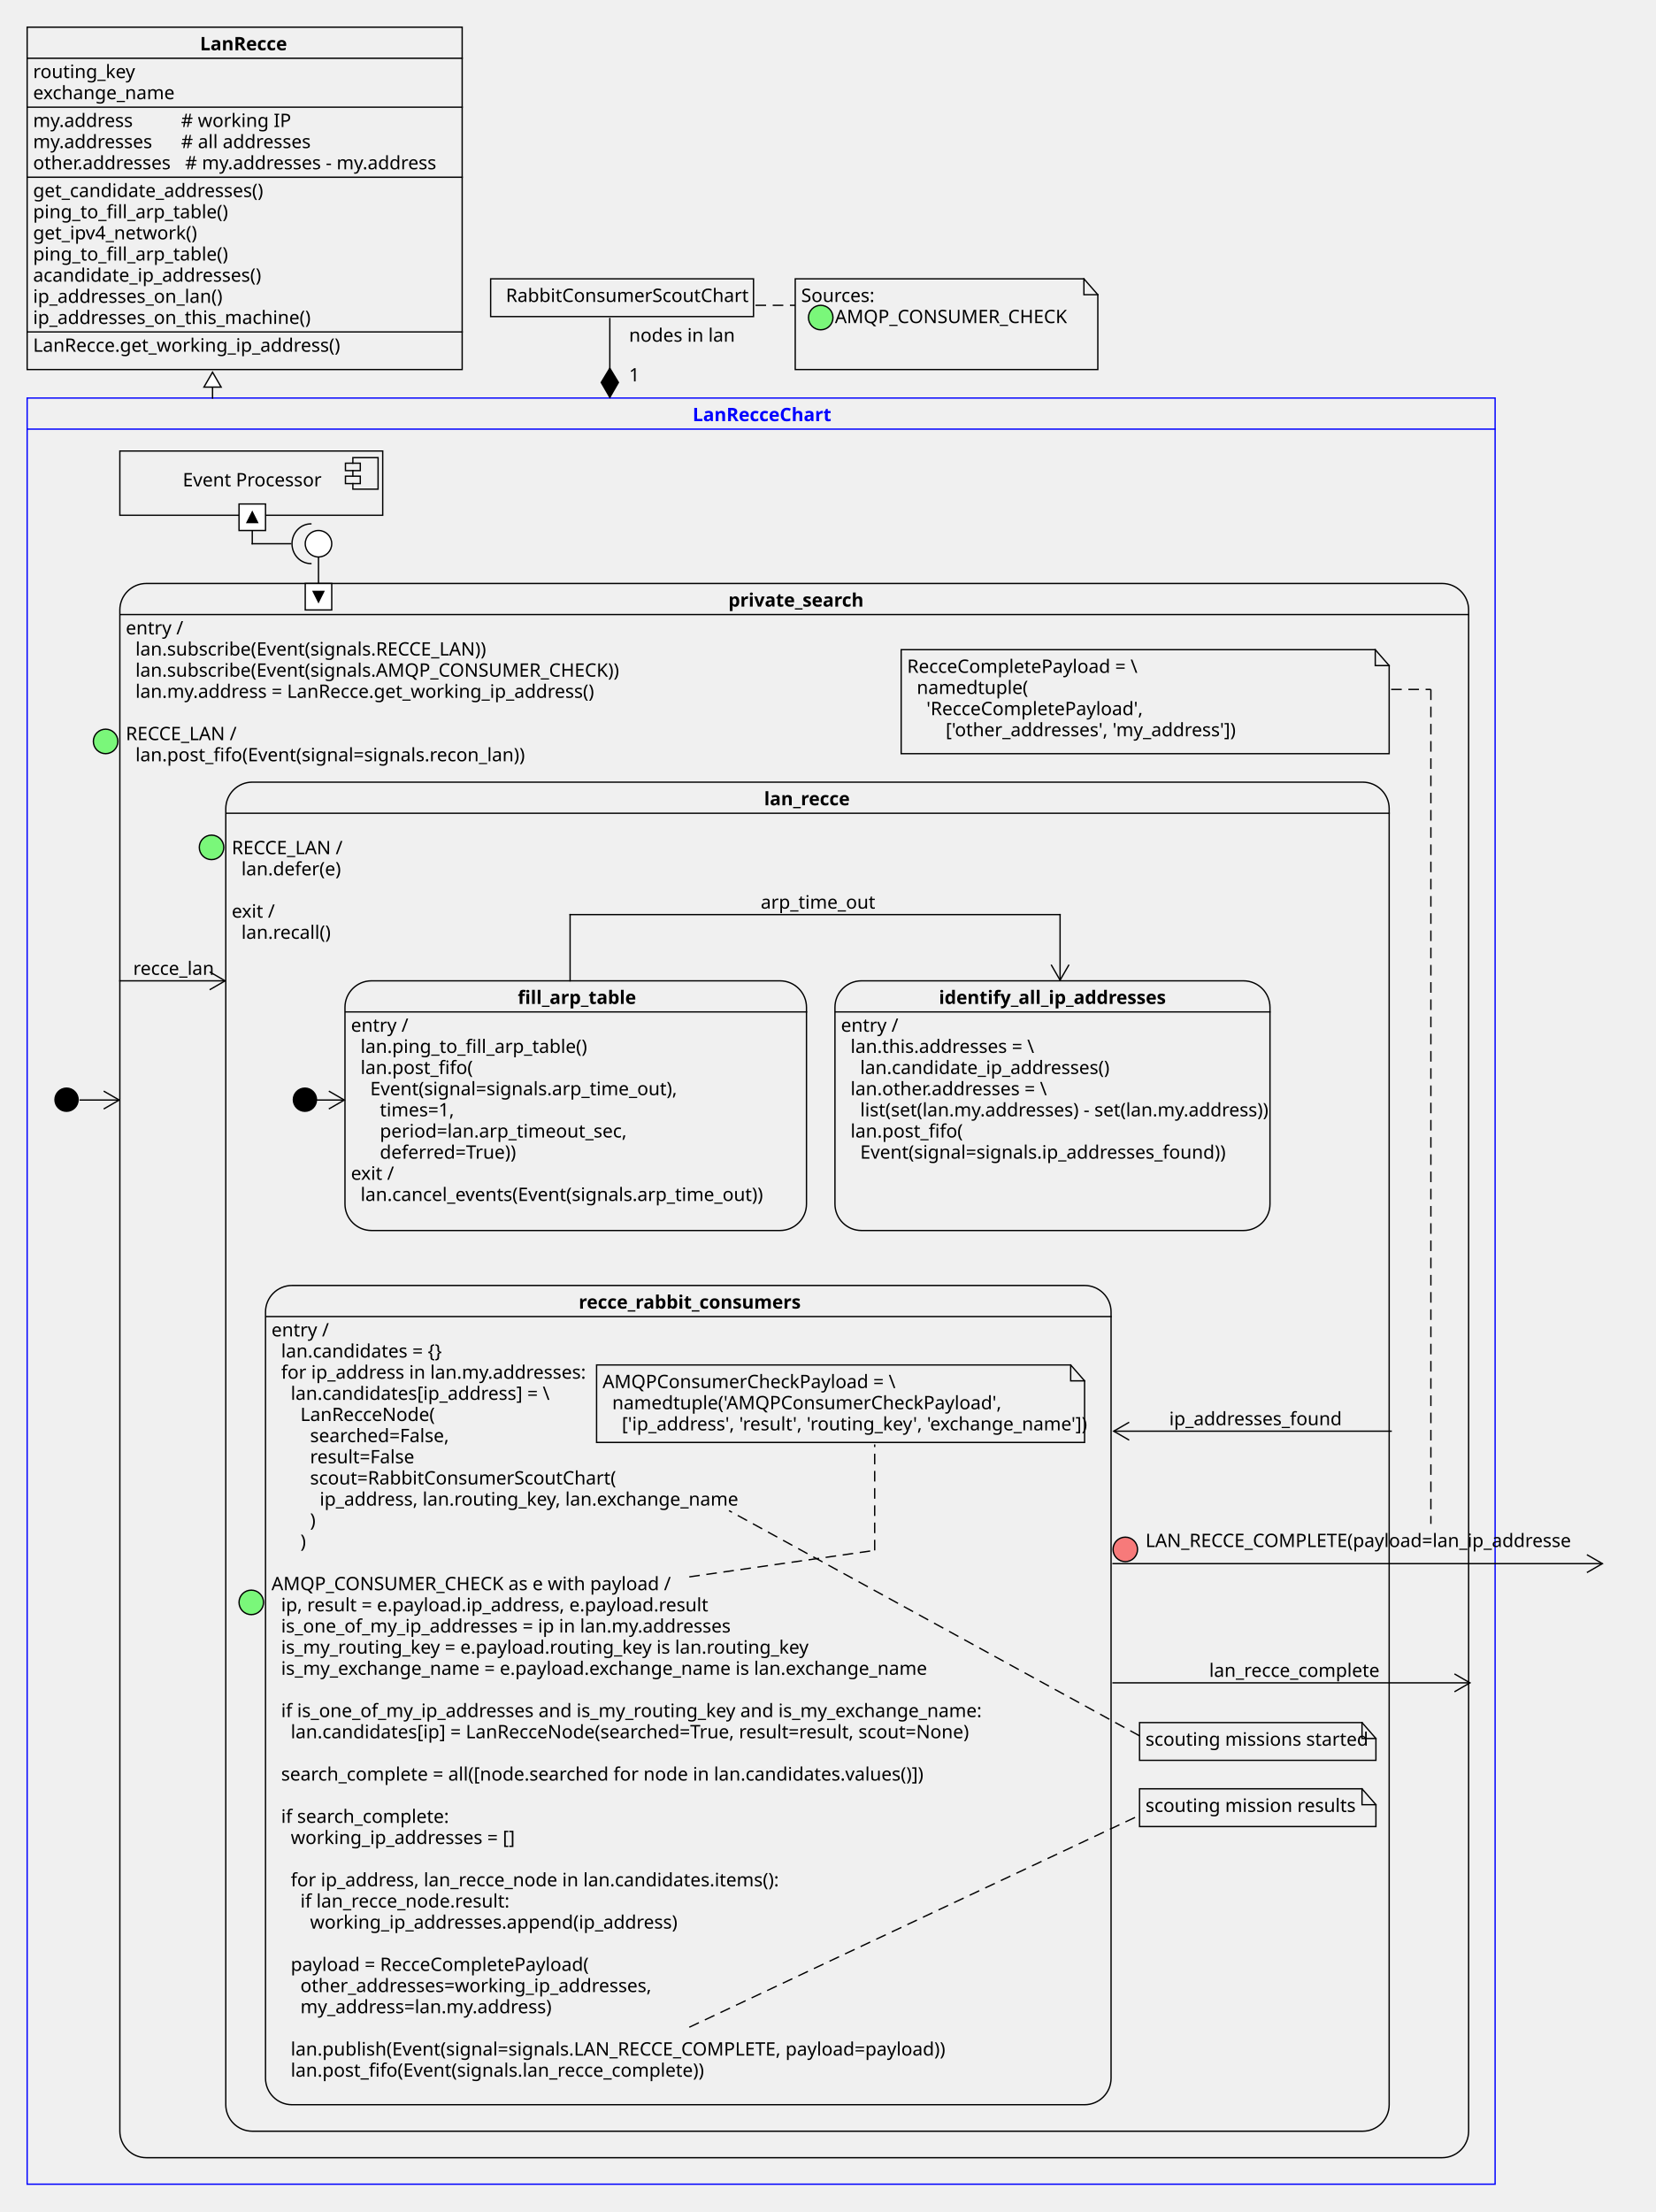
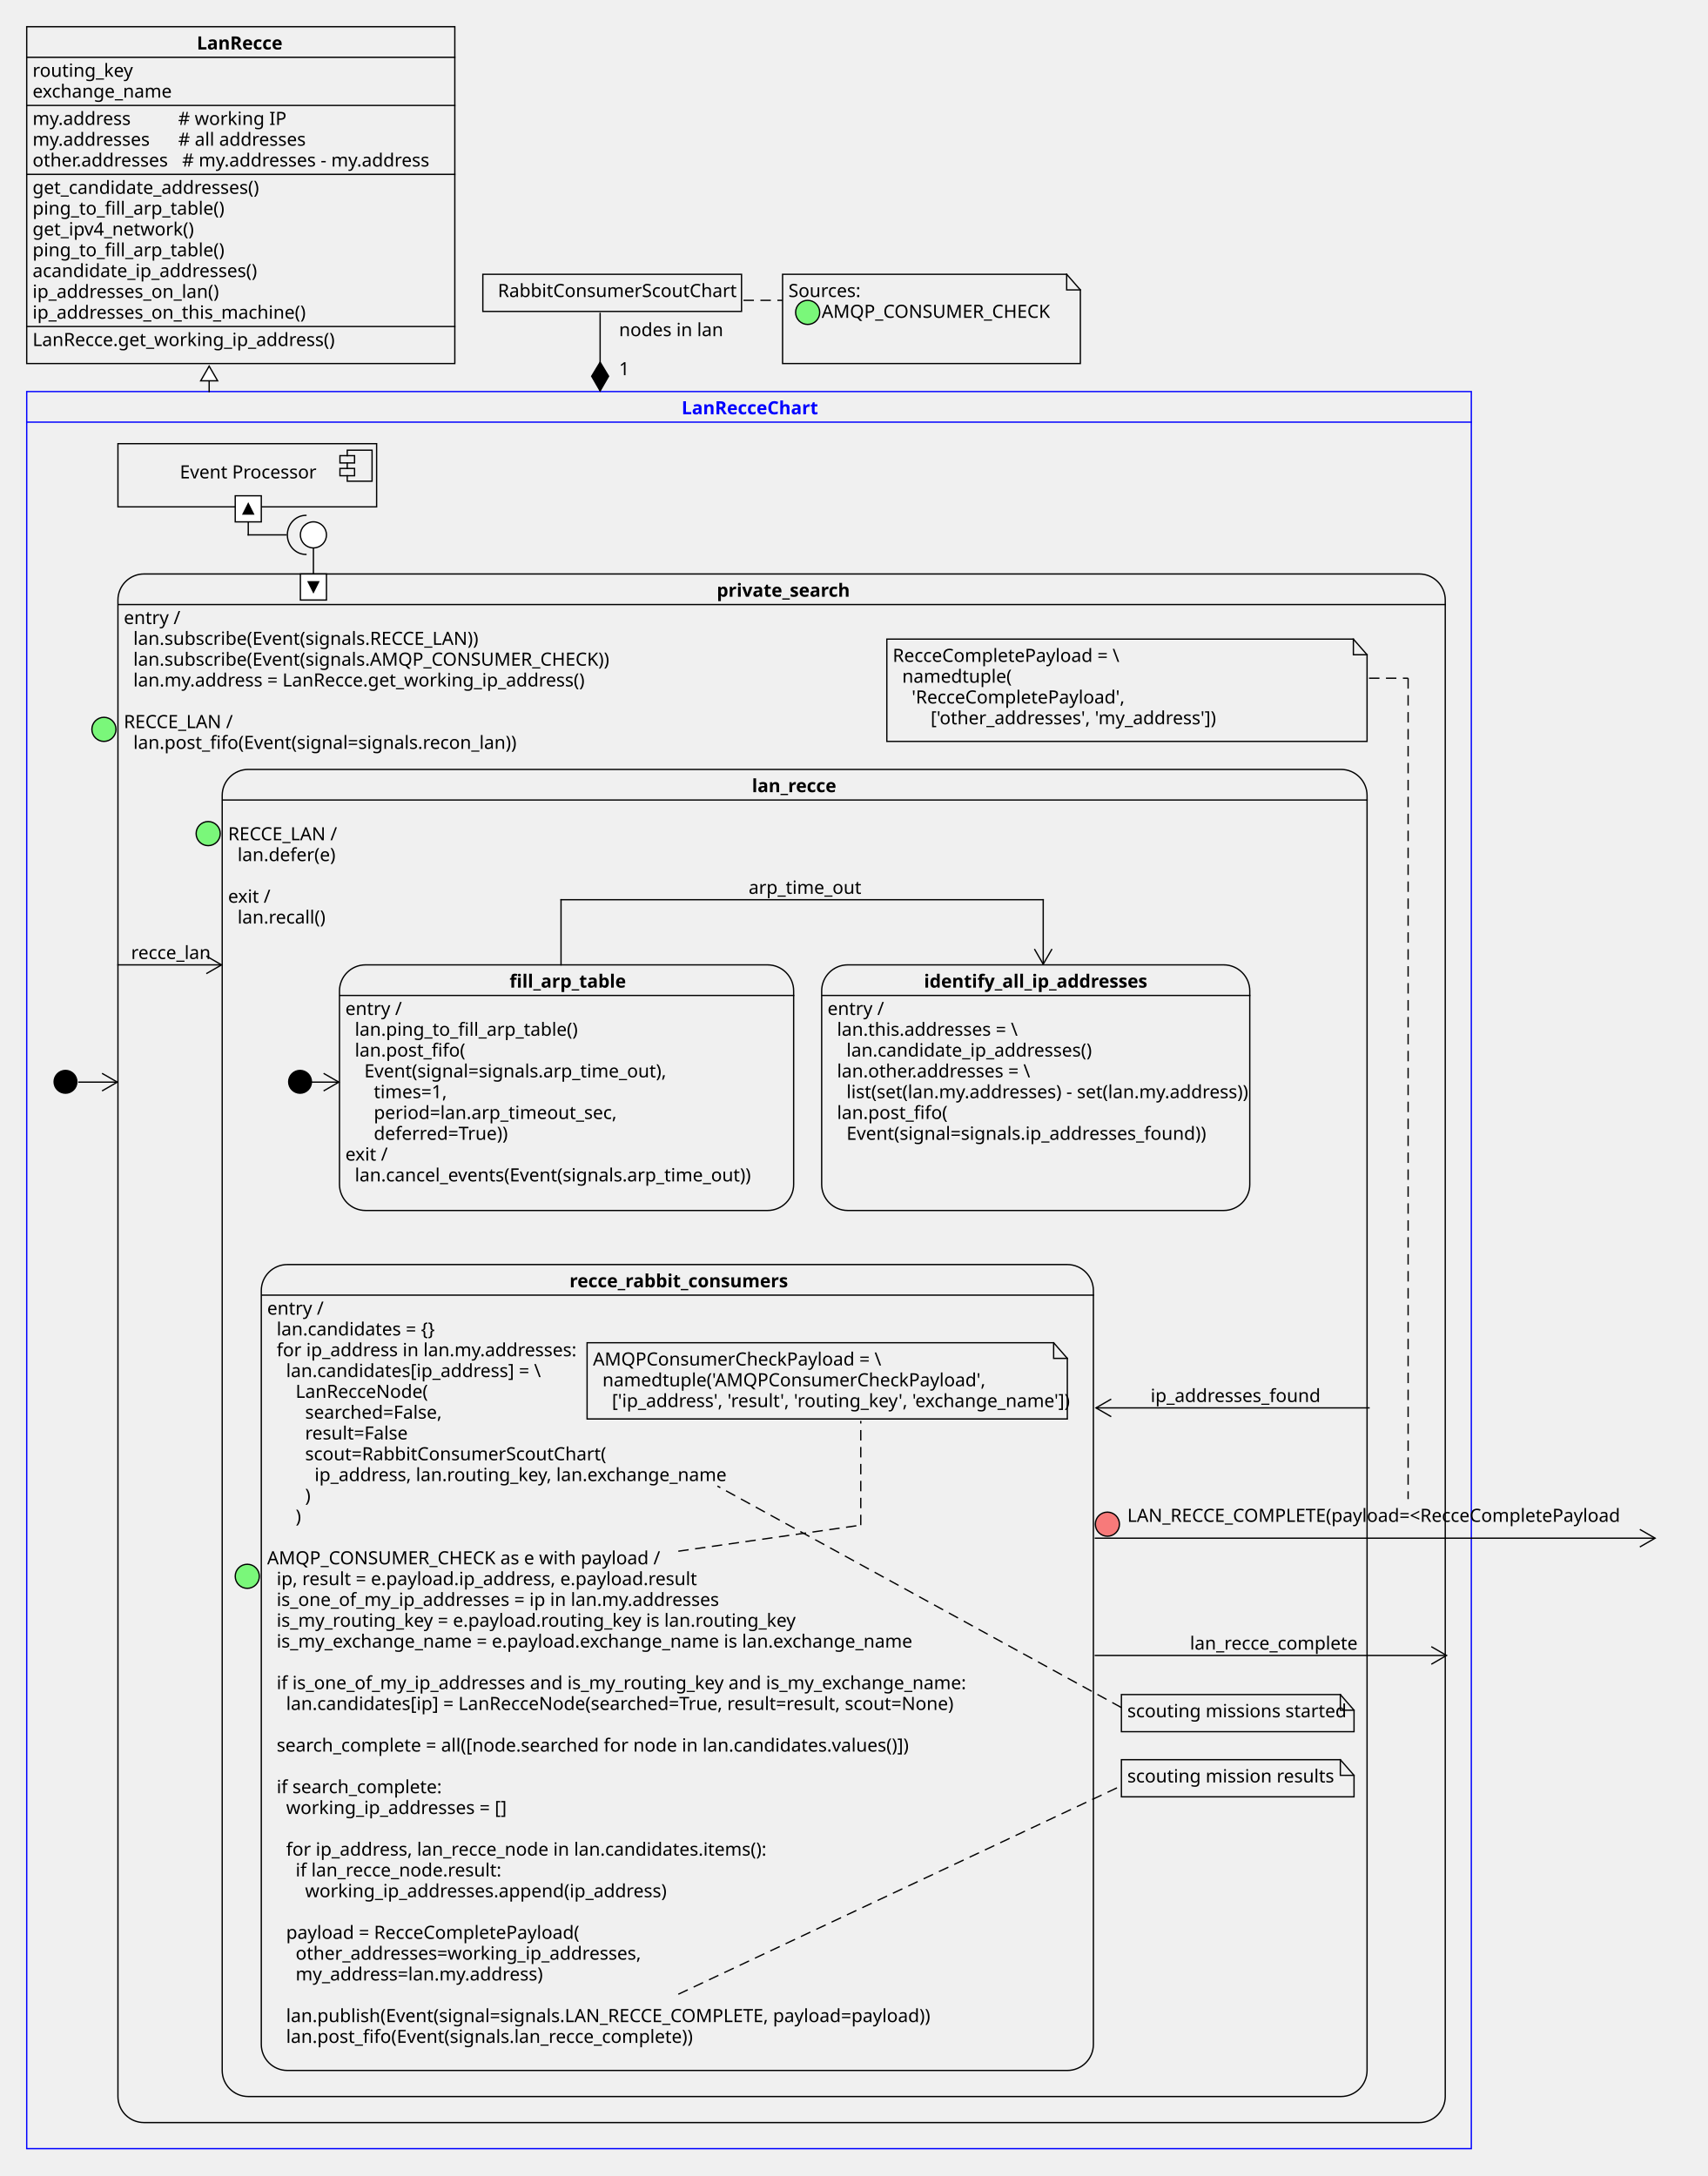
- <svg xmlns="http://www.w3.org/2000/svg" fill-opacity="1" color-rendering="auto" color-interpolation="auto" text-rendering="auto" stroke="black" stroke-linecap="square" width="1250" stroke-miterlimit="10" shape-rendering="auto" stroke-opacity="1" fill="black" stroke-dasharray="none" font-weight="normal" stroke-width="1" viewBox="170 -10 1250 1670" height="1670" font-family="'Dialog'" font-style="normal" stroke-linejoin="miter" font-size="12px" stroke-dashoffset="0" image-rendering="auto">
+ <svg xmlns="http://www.w3.org/2000/svg" fill-opacity="1" color-rendering="auto" color-interpolation="auto" text-rendering="auto" stroke="black" stroke-linecap="square" width="1310" stroke-miterlimit="10" shape-rendering="auto" stroke-opacity="1" fill="black" stroke-dasharray="none" font-weight="normal" stroke-width="1" viewBox="0 -20 1310 1670" height="1670" font-family="'Dialog'" font-style="normal" stroke-linejoin="miter" font-size="12px" stroke-dashoffset="0" image-rendering="auto">
  <defs id="genericDefs" />
  <g>
    <defs id="defs1">
      <clipPath clipPathUnits="userSpaceOnUse" id="clipPath1">
        <path d="M0 0 L2147483647 0 L2147483647 2147483647 L0 2147483647 L0 0 Z" />
      </clipPath>
      <clipPath clipPathUnits="userSpaceOnUse" id="clipPath2">
        <path d="M0 0 L0 20 L20 20 L20 0 Z" />
      </clipPath>
      <clipPath clipPathUnits="userSpaceOnUse" id="clipPath3">
        <path d="M0 0 L0 70 L230 70 L230 0 Z" />
      </clipPath>
      <clipPath clipPathUnits="userSpaceOnUse" id="clipPath4">
        <path d="M0 0 L0 30 L90 30 L90 0 Z" />
      </clipPath>
      <clipPath clipPathUnits="userSpaceOnUse" id="clipPath5">
        <path d="M0 0 L0 40 L30 40 L30 0 Z" />
      </clipPath>
      <clipPath clipPathUnits="userSpaceOnUse" id="clipPath6">
        <path d="M0 0 L0 30 L200 30 L200 0 Z" />
      </clipPath>
      <clipPath clipPathUnits="userSpaceOnUse" id="clipPath7">
        <path d="M0 0 L0 80 L370 80 L370 0 Z" />
      </clipPath>
      <clipPath clipPathUnits="userSpaceOnUse" id="clipPath8">
        <path d="M0 0 L0 50 L200 50 L200 0 Z" />
      </clipPath>
      <clipPath clipPathUnits="userSpaceOnUse" id="clipPath9">
        <path d="M0 0 L0 30 L180 30 L180 0 Z" />
      </clipPath>
      <clipPath clipPathUnits="userSpaceOnUse" id="clipPath10">
        <path d="M0 0 L0 60 L370 60 L370 0 Z" />
      </clipPath>
      <clipPath clipPathUnits="userSpaceOnUse" id="clipPath11">
        <path d="M0 0 L0 70 L390 70 L390 0 Z" />
      </clipPath>
      <clipPath clipPathUnits="userSpaceOnUse" id="clipPath12">
        <path d="M0 0 L0 1350 L1110 1350 L1110 0 Z" />
      </clipPath>
      <clipPath clipPathUnits="userSpaceOnUse" id="clipPath13">
-         <path d="M0 0 L0 30 L350 30 L350 0 Z" />
+         <path d="M0 0 L0 30 L410 30 L410 0 Z" />
      </clipPath>
      <clipPath clipPathUnits="userSpaceOnUse" id="clipPath14">
        <path d="M0 0 L0 620 L640 620 L640 0 Z" />
      </clipPath>
      <clipPath clipPathUnits="userSpaceOnUse" id="clipPath15">
        <path d="M0 0 L0 190 L330 190 L330 0 Z" />
      </clipPath>
      <clipPath clipPathUnits="userSpaceOnUse" id="clipPath16">
        <path d="M0 0 L0 190 L350 190 L350 0 Z" />
      </clipPath>
      <clipPath clipPathUnits="userSpaceOnUse" id="clipPath17">
        <path d="M0 0 L0 1020 L880 1020 L880 0 Z" />
      </clipPath>
      <clipPath clipPathUnits="userSpaceOnUse" id="clipPath18">
        <path d="M0 0 L0 1190 L1020 1190 L1020 0 Z" />
      </clipPath>
      <clipPath clipPathUnits="userSpaceOnUse" id="clipPath19">
        <path d="M0 0 L0 260 L330 260 L330 0 Z" />
      </clipPath>
      <clipPath clipPathUnits="userSpaceOnUse" id="clipPath20">
        <path d="M0 0 L0 30 L60 30 L60 0 Z" />
      </clipPath>
      <clipPath clipPathUnits="userSpaceOnUse" id="clipPath21">
        <path d="M0 0 L0 90 L30 90 L30 0 Z" />
      </clipPath>
      <clipPath clipPathUnits="userSpaceOnUse" id="clipPath22">
        <path d="M0 0 L0 660 L60 660 L60 0 Z" />
      </clipPath>
      <clipPath clipPathUnits="userSpaceOnUse" id="clipPath23">
        <path d="M0 0 L0 70 L30 70 L30 0 Z" />
      </clipPath>
      <clipPath clipPathUnits="userSpaceOnUse" id="clipPath24">
        <path d="M0 0 L0 60 L70 60 L70 0 Z" />
      </clipPath>
      <clipPath clipPathUnits="userSpaceOnUse" id="clipPath25">
        <path d="M0 0 L0 190 L370 190 L370 0 Z" />
      </clipPath>
      <clipPath clipPathUnits="userSpaceOnUse" id="clipPath26">
        <path d="M0 0 L0 200 L340 200 L340 0 Z" />
      </clipPath>
      <clipPath clipPathUnits="userSpaceOnUse" id="clipPath27">
        <path d="M0 0 L0 40 L300 40 L300 0 Z" />
      </clipPath>
      <clipPath clipPathUnits="userSpaceOnUse" id="clipPath28">
        <path d="M0 0 L0 130 L170 130 L170 0 Z" />
      </clipPath>
      <clipPath clipPathUnits="userSpaceOnUse" id="clipPath29">
        <path d="M0 0 L0 40 L110 40 L110 0 Z" />
      </clipPath>
      <clipPath clipPathUnits="userSpaceOnUse" id="clipPath30">
        <path d="M0 0 L0 50 L30 50 L30 0 Z" />
      </clipPath>
      <clipPath clipPathUnits="userSpaceOnUse" id="clipPath31">
        <path d="M0 0 L0 40 L60 40 L60 0 Z" />
      </clipPath>
      <clipPath clipPathUnits="userSpaceOnUse" id="clipPath32">
        <path d="M0 0 L0 40 L240 40 L240 0 Z" />
      </clipPath>
      <clipPath clipPathUnits="userSpaceOnUse" id="clipPath33">
        <path d="M0 0 L0 90 L400 90 L400 0 Z" />
      </clipPath>
      <clipPath clipPathUnits="userSpaceOnUse" id="clipPath34">
-         <path d="M0 0 L0 30 L400 30 L400 0 Z" />
+         <path d="M0 0 L0 30 L460 30 L460 0 Z" />
      </clipPath>
    </defs>
-     <g fill="rgb(0,255,0)" fill-opacity="0.49" transform="translate(780,220)" stroke-opacity="0.49" stroke="rgb(0,255,0)">
+     <g fill="rgb(0,255,0)" fill-opacity="0.49" transform="translate(610,210)" stroke-opacity="0.49" stroke="rgb(0,255,0)">
      <circle r="9.25" clip-path="url(#clipPath2)" cx="9.75" cy="9.75" stroke="none" />
    </g>
-     <g transform="translate(780,220)">
+     <g transform="translate(610,210)">
      <circle fill="none" r="9.25" clip-path="url(#clipPath2)" cx="9.75" cy="9.75" />
    </g>
-     <g fill="rgb(255,255,255)" fill-opacity="0" transform="translate(770,200)" stroke-opacity="0" stroke="rgb(255,255,255)">
+     <g fill="rgb(255,255,255)" fill-opacity="0" transform="translate(600,190)" stroke-opacity="0" stroke="rgb(255,255,255)">
      <path d="M0.5 0.5 L218.5 0.5 L229 12.5 L229 69 L0.5 69 Z" stroke="none" clip-path="url(#clipPath3)" />
    </g>
-     <g transform="translate(770,200)">
+     <g transform="translate(600,190)">
      <path fill="none" d="M0.5 0.5 L218.5 0.5 L229 12.5 L229 69 L0.5 69 Z" clip-path="url(#clipPath3)" />
      <path fill="none" d="M218.5 0.5 L218.5 12.5 L229 12.5" clip-path="url(#clipPath3)" />
      <text x="5" font-size="14px" y="17.969" clip-path="url(#clipPath3)" font-family="sans-serif" stroke="none" xml:space="preserve">Sources:</text>
      <text x="5" font-size="14px" y="33.938" clip-path="url(#clipPath3)" font-family="sans-serif" stroke="none" xml:space="preserve">       AMQP_CONSUMER_CHECK</text>
    </g>
-     <g font-family="sans-serif" font-size="14px" transform="translate(640,230)">
+     <g font-family="sans-serif" font-size="14px" transform="translate(470,220)">
      <text x="5" xml:space="preserve" y="17.969" clip-path="url(#clipPath4)" stroke="none">nodes in lan</text>
    </g>
-     <g font-family="sans-serif" font-size="14px" transform="translate(640,260)">
+     <g font-family="sans-serif" font-size="14px" transform="translate(470,250)">
      <text x="5" xml:space="preserve" y="17.969" clip-path="url(#clipPath5)" stroke="none">1</text>
    </g>
-     <g fill="rgb(255,255,255)" fill-opacity="0" transform="translate(540,200)" stroke-opacity="0" stroke="rgb(255,255,255)">
+     <g fill="rgb(255,255,255)" fill-opacity="0" transform="translate(370,190)" stroke-opacity="0" stroke="rgb(255,255,255)">
      <rect x="0.5" width="198.5" height="28.5" y="0.5" clip-path="url(#clipPath6)" stroke="none" />
    </g>
-     <g transform="translate(540,200)">
+     <g transform="translate(370,190)">
      <rect fill="none" x="0.5" width="198.5" height="28.5" y="0.5" clip-path="url(#clipPath6)" />
      <text x="12" font-size="14px" y="17.969" clip-path="url(#clipPath6)" font-family="sans-serif" stroke="none" xml:space="preserve">RabbitConsumerScoutChart</text>
    </g>
-     <g fill="rgb(0,255,0)" fill-opacity="0.49" transform="translate(350,1190)" stroke-opacity="0.49" stroke="rgb(0,255,0)">
+     <g fill="rgb(0,255,0)" fill-opacity="0.49" transform="translate(180,1180)" stroke-opacity="0.49" stroke="rgb(0,255,0)">
      <circle r="9.25" clip-path="url(#clipPath2)" cx="9.75" cy="9.75" stroke="none" />
    </g>
-     <g transform="translate(350,1190)">
+     <g transform="translate(180,1180)">
      <circle fill="none" r="9.25" clip-path="url(#clipPath2)" cx="9.75" cy="9.75" />
    </g>
-     <g fill="rgb(255,255,255)" fill-opacity="0" transform="translate(850,480)" stroke-opacity="0" stroke="rgb(255,255,255)">
+     <g fill="rgb(255,255,255)" fill-opacity="0" transform="translate(680,470)" stroke-opacity="0" stroke="rgb(255,255,255)">
      <path d="M0.5 0.5 L358.5 0.5 L369 12.5 L369 79 L0.5 79 Z" stroke="none" clip-path="url(#clipPath7)" />
    </g>
-     <g transform="translate(850,480)">
+     <g transform="translate(680,470)">
      <path fill="none" d="M0.5 0.5 L358.5 0.5 L369 12.5 L369 79 L0.5 79 Z" clip-path="url(#clipPath7)" />
      <path fill="none" d="M358.5 0.5 L358.5 12.5 L369 12.5" clip-path="url(#clipPath7)" />
      <text x="5" font-size="14px" y="17.969" clip-path="url(#clipPath7)" font-family="sans-serif" stroke="none" xml:space="preserve">RecceCompletePayload = \</text>
      <text x="5" font-size="14px" y="33.938" clip-path="url(#clipPath7)" font-family="sans-serif" stroke="none" xml:space="preserve">  namedtuple(</text>
      <text x="5" font-size="14px" y="49.906" clip-path="url(#clipPath7)" font-family="sans-serif" stroke="none" xml:space="preserve">    'RecceCompletePayload',</text>
      <text x="5" font-size="14px" y="65.875" clip-path="url(#clipPath7)" font-family="sans-serif" stroke="none" xml:space="preserve">        ['other_addresses', 'my_address'])</text>
    </g>
-     <g fill="rgb(0,255,0)" fill-opacity="0.49" transform="translate(320,620)" stroke-opacity="0.49" stroke="rgb(0,255,0)">
+     <g fill="rgb(0,255,0)" fill-opacity="0.49" transform="translate(150,610)" stroke-opacity="0.49" stroke="rgb(0,255,0)">
      <circle r="9.25" clip-path="url(#clipPath2)" cx="9.75" cy="9.75" stroke="none" />
    </g>
-     <g transform="translate(320,620)">
+     <g transform="translate(150,610)">
      <circle fill="none" r="9.25" clip-path="url(#clipPath2)" cx="9.75" cy="9.75" />
    </g>
-     <g fill="rgb(0,255,0)" fill-opacity="0.49" transform="translate(240,540)" stroke-opacity="0.49" stroke="rgb(0,255,0)">
+     <g fill="rgb(0,255,0)" fill-opacity="0.49" transform="translate(70,530)" stroke-opacity="0.49" stroke="rgb(0,255,0)">
      <circle r="9.25" clip-path="url(#clipPath2)" cx="9.75" cy="9.75" stroke="none" />
    </g>
-     <g transform="translate(240,540)">
+     <g transform="translate(70,530)">
      <circle fill="none" r="9.25" clip-path="url(#clipPath2)" cx="9.75" cy="9.75" />
    </g>
-     <g fill="rgb(255,0,0)" fill-opacity="0.49" transform="translate(1010,1150)" stroke-opacity="0.49" stroke="rgb(255,0,0)">
+     <g fill="rgb(255,0,0)" fill-opacity="0.49" transform="translate(840,1140)" stroke-opacity="0.49" stroke="rgb(255,0,0)">
      <circle r="9.25" clip-path="url(#clipPath2)" cx="9.75" cy="9.75" stroke="none" />
    </g>
-     <g transform="translate(1010,1150)">
+     <g transform="translate(840,1140)">
      <circle fill="none" r="9.25" clip-path="url(#clipPath2)" cx="9.75" cy="9.75" />
    </g>
-     <g fill="rgb(255,255,255)" fill-opacity="0" transform="translate(260,330)" stroke-opacity="0" stroke="rgb(255,255,255)">
+     <g fill="rgb(255,255,255)" fill-opacity="0" transform="translate(90,320)" stroke-opacity="0" stroke="rgb(255,255,255)">
      <rect x="170.86" width="11.2" height="5.6" y="9.7" clip-path="url(#clipPath8)" stroke="none" />
    </g>
-     <g transform="translate(260,330)">
+     <g transform="translate(90,320)">
      <rect fill="none" x="170.86" width="11.2" height="5.6" y="9.7" clip-path="url(#clipPath8)" />
    </g>
-     <g fill="rgb(255,255,255)" fill-opacity="0" transform="translate(260,330)" stroke-opacity="0" stroke="rgb(255,255,255)">
+     <g fill="rgb(255,255,255)" fill-opacity="0" transform="translate(90,320)" stroke-opacity="0" stroke="rgb(255,255,255)">
      <rect x="170.86" width="11.2" height="5.6" y="19.5" clip-path="url(#clipPath8)" stroke="none" />
    </g>
-     <g transform="translate(260,330)">
+     <g transform="translate(90,320)">
      <rect fill="none" x="170.86" width="11.2" height="5.6" y="19.5" clip-path="url(#clipPath8)" />
      <path fill="none" d="M176.46 15.3 L176.46 19.5" clip-path="url(#clipPath8)" />
      <path fill="none" d="M176.46 9.7 L176.46 5.5 L195.5 5.5 L195.5 29.3 L176.46 29.3 L176.46 25.1" clip-path="url(#clipPath8)" />
    </g>
-     <g fill="rgb(255,255,255)" fill-opacity="0" transform="translate(260,330)" stroke-opacity="0" stroke="rgb(255,255,255)">
+     <g fill="rgb(255,255,255)" fill-opacity="0" transform="translate(90,320)" stroke-opacity="0" stroke="rgb(255,255,255)">
      <rect x="0.5" width="198.5" height="48.5" y="0.5" clip-path="url(#clipPath8)" stroke="none" />
    </g>
-     <g transform="translate(260,330)">
+     <g transform="translate(90,320)">
      <rect fill="none" x="0.5" width="198.5" height="48.5" y="0.5" clip-path="url(#clipPath8)" />
      <text x="48" font-size="14px" y="27.169" clip-path="url(#clipPath8)" font-family="sans-serif" stroke="none" xml:space="preserve">Event Processor</text>
    </g>
-     <g fill="rgb(255,255,255)" fill-opacity="0" transform="translate(1030,1340)" stroke-opacity="0" stroke="rgb(255,255,255)">
+     <g fill="rgb(255,255,255)" fill-opacity="0" transform="translate(860,1330)" stroke-opacity="0" stroke="rgb(255,255,255)">
      <path d="M0.5 0.5 L168.5 0.5 L179 12.5 L179 29 L0.5 29 Z" stroke="none" clip-path="url(#clipPath9)" />
    </g>
-     <g transform="translate(1030,1340)">
+     <g transform="translate(860,1330)">
      <path fill="none" d="M0.5 0.5 L168.5 0.5 L179 12.5 L179 29 L0.5 29 Z" clip-path="url(#clipPath9)" />
      <path fill="none" d="M168.5 0.5 L168.5 12.5 L179 12.5" clip-path="url(#clipPath9)" />
      <text x="5" font-size="14px" y="17.969" clip-path="url(#clipPath9)" font-family="sans-serif" stroke="none" xml:space="preserve">scouting mission results</text>
    </g>
-     <g fill="rgb(255,255,255)" fill-opacity="0" transform="translate(1030,1290)" stroke-opacity="0" stroke="rgb(255,255,255)">
+     <g fill="rgb(255,255,255)" fill-opacity="0" transform="translate(860,1280)" stroke-opacity="0" stroke="rgb(255,255,255)">
      <path d="M0.5 0.5 L168.5 0.5 L179 12.5 L179 29 L0.5 29 Z" stroke="none" clip-path="url(#clipPath9)" />
    </g>
-     <g transform="translate(1030,1290)">
+     <g transform="translate(860,1280)">
      <path fill="none" d="M0.5 0.5 L168.5 0.5 L179 12.5 L179 29 L0.5 29 Z" clip-path="url(#clipPath9)" />
      <path fill="none" d="M168.5 0.5 L168.5 12.5 L179 12.5" clip-path="url(#clipPath9)" />
      <text x="5" font-size="14px" y="17.969" clip-path="url(#clipPath9)" font-family="sans-serif" stroke="none" xml:space="preserve">scouting missions started</text>
    </g>
-     <g fill="rgb(255,255,255)" fill-opacity="0" transform="translate(620,1020)" stroke-opacity="0" stroke="rgb(255,255,255)">
+     <g fill="rgb(255,255,255)" fill-opacity="0" transform="translate(450,1010)" stroke-opacity="0" stroke="rgb(255,255,255)">
      <path d="M0.5 0.5 L358.5 0.5 L369 12.5 L369 59 L0.5 59 Z" stroke="none" clip-path="url(#clipPath10)" />
    </g>
-     <g transform="translate(620,1020)">
+     <g transform="translate(450,1010)">
      <path fill="none" d="M0.5 0.5 L358.5 0.5 L369 12.5 L369 59 L0.5 59 Z" clip-path="url(#clipPath10)" />
      <path fill="none" d="M358.5 0.5 L358.5 12.5 L369 12.5" clip-path="url(#clipPath10)" />
    </g>
-     <g font-family="sans-serif" font-size="14px" transform="translate(620,1020)">
+     <g font-family="sans-serif" font-size="14px" transform="translate(450,1010)">
      <text x="5" xml:space="preserve" y="17.969" clip-path="url(#clipPath11)" stroke="none">AMQPConsumerCheckPayload = \</text>
      <text x="5" xml:space="preserve" y="33.938" clip-path="url(#clipPath11)" stroke="none">  namedtuple('AMQPConsumerCheckPayload',</text>
      <text x="5" xml:space="preserve" y="49.906" clip-path="url(#clipPath11)" stroke="none">    ['ip_address', 'result', 'routing_key', 'exchange_name'])</text>
    </g>
-     <g fill="rgb(255,255,255)" fill-opacity="0" transform="translate(190,290)" stroke-opacity="0" stroke="rgb(255,255,255)">
+     <g fill="rgb(255,255,255)" fill-opacity="0" transform="translate(20,280)" stroke-opacity="0" stroke="rgb(255,255,255)">
      <rect x="0.5" width="1108.5" height="1348.5" y="0.5" clip-path="url(#clipPath12)" stroke="none" />
    </g>
-     <g fill="blue" transform="translate(190,290)" stroke="blue">
+     <g fill="blue" transform="translate(20,280)" stroke="blue">
      <rect fill="none" x="0.5" width="1108.5" height="1348.5" y="0.5" clip-path="url(#clipPath12)" />
      <text x="503" font-size="14px" y="17.969" clip-path="url(#clipPath12)" font-family="sans-serif" stroke="none" font-weight="bold" xml:space="preserve">LanRecceChart</text>
      <path fill="none" d="M1 23.969 L1109 23.969" clip-path="url(#clipPath12)" />
    </g>
-     <g transform="translate(210,810)">
+     <g transform="translate(40,800)">
      <circle r="8.75" clip-path="url(#clipPath2)" cx="10.25" cy="10.25" stroke="none" />
      <circle fill="none" r="8.75" clip-path="url(#clipPath2)" cx="10.25" cy="10.25" />
    </g>
-     <g transform="translate(390,810)">
+     <g transform="translate(220,800)">
      <circle r="8.75" clip-path="url(#clipPath2)" cx="10.25" cy="10.25" stroke="none" />
      <circle fill="none" r="8.75" clip-path="url(#clipPath2)" cx="10.25" cy="10.25" />
    </g>
-     <g font-family="sans-serif" font-size="14px" transform="translate(1030,1140)">
-       <text x="5" xml:space="preserve" y="17.969" clip-path="url(#clipPath13)" stroke="none">LAN_RECCE_COMPLETE(payload=lan_ip_addresse</text>
-     </g>
-     <g fill="rgb(255,255,255)" fill-opacity="0" transform="translate(370,960)" stroke-opacity="0" stroke="rgb(255,255,255)">
+     <g font-family="sans-serif" font-size="14px" transform="translate(860,1130)">
+       <text x="5" xml:space="preserve" y="17.969" clip-path="url(#clipPath13)" stroke="none">LAN_RECCE_COMPLETE(payload=&lt;RecceCompletePayload</text>
+     </g>
+     <g fill="rgb(255,255,255)" fill-opacity="0" transform="translate(200,950)" stroke-opacity="0" stroke="rgb(255,255,255)">
      <rect x="0.5" y="0.5" clip-path="url(#clipPath14)" width="638.5" rx="20" ry="20" height="618.5" stroke="none" />
    </g>
-     <g transform="translate(370,960)">
+     <g transform="translate(200,950)">
      <rect x="0.5" y="0.5" clip-path="url(#clipPath14)" fill="none" width="638.5" rx="20" ry="20" height="618.5" />
      <text x="237" font-size="14px" y="17.969" clip-path="url(#clipPath14)" font-family="sans-serif" stroke="none" font-weight="bold" xml:space="preserve">recce_rabbit_consumers</text>
      <path fill="none" d="M1 23.969 L639 23.969" clip-path="url(#clipPath14)" />
      <text x="5" font-size="14px" y="38.938" clip-path="url(#clipPath14)" font-family="sans-serif" stroke="none" xml:space="preserve">entry /</text>
      <text x="5" font-size="14px" y="54.906" clip-path="url(#clipPath14)" font-family="sans-serif" stroke="none" xml:space="preserve">  lan.candidates = {}</text>
      <text x="5" font-size="14px" y="70.875" clip-path="url(#clipPath14)" font-family="sans-serif" stroke="none" xml:space="preserve">  for ip_address in lan.my.addresses:</text>
      <text x="5" font-size="14px" y="86.844" clip-path="url(#clipPath14)" font-family="sans-serif" stroke="none" xml:space="preserve">    lan.candidates[ip_address] = \</text>
      <text x="5" font-size="14px" y="102.812" clip-path="url(#clipPath14)" font-family="sans-serif" stroke="none" xml:space="preserve">      LanRecceNode(</text>
      <text x="5" font-size="14px" y="118.781" clip-path="url(#clipPath14)" font-family="sans-serif" stroke="none" xml:space="preserve">        searched=False, </text>
      <text x="5" font-size="14px" y="134.75" clip-path="url(#clipPath14)" font-family="sans-serif" stroke="none" xml:space="preserve">        result=False</text>
      <text x="5" font-size="14px" y="150.719" clip-path="url(#clipPath14)" font-family="sans-serif" stroke="none" xml:space="preserve">        scout=RabbitConsumerScoutChart(</text>
      <text x="5" font-size="14px" y="166.688" clip-path="url(#clipPath14)" font-family="sans-serif" stroke="none" xml:space="preserve">          ip_address, lan.routing_key, lan.exchange_name</text>
      <text x="5" font-size="14px" y="182.656" clip-path="url(#clipPath14)" font-family="sans-serif" stroke="none" xml:space="preserve">        )</text>
      <text x="5" font-size="14px" y="198.625" clip-path="url(#clipPath14)" font-family="sans-serif" stroke="none" xml:space="preserve">      )</text>
      <text x="5" font-size="14px" y="230.562" clip-path="url(#clipPath14)" font-family="sans-serif" stroke="none" xml:space="preserve">AMQP_CONSUMER_CHECK as e with payload /</text>
      <text x="5" font-size="14px" y="246.531" clip-path="url(#clipPath14)" font-family="sans-serif" stroke="none" xml:space="preserve">  ip, result = e.payload.ip_address, e.payload.result</text>
      <text x="5" font-size="14px" y="262.5" clip-path="url(#clipPath14)" font-family="sans-serif" stroke="none" xml:space="preserve">  is_one_of_my_ip_addresses = ip in lan.my.addresses</text>
      <text x="5" font-size="14px" y="278.469" clip-path="url(#clipPath14)" font-family="sans-serif" stroke="none" xml:space="preserve">  is_my_routing_key = e.payload.routing_key is lan.routing_key</text>
      <text x="5" font-size="14px" y="294.438" clip-path="url(#clipPath14)" font-family="sans-serif" stroke="none" xml:space="preserve">  is_my_exchange_name = e.payload.exchange_name is lan.exchange_name</text>
      <text x="5" font-size="14px" y="326.375" clip-path="url(#clipPath14)" font-family="sans-serif" stroke="none" xml:space="preserve">  if is_one_of_my_ip_addresses and is_my_routing_key and is_my_exchange_name:</text>
      <text x="5" font-size="14px" y="342.344" clip-path="url(#clipPath14)" font-family="sans-serif" stroke="none" xml:space="preserve">    lan.candidates[ip] = LanRecceNode(searched=True, result=result, scout=None)</text>
      <text x="5" font-size="14px" y="358.312" clip-path="url(#clipPath14)" font-family="sans-serif" stroke="none" xml:space="preserve">    </text>
      <text x="5" font-size="14px" y="374.281" clip-path="url(#clipPath14)" font-family="sans-serif" stroke="none" xml:space="preserve">  search_complete = all([node.searched for node in lan.candidates.values()])</text>
      <text x="5" font-size="14px" y="406.219" clip-path="url(#clipPath14)" font-family="sans-serif" stroke="none" xml:space="preserve">  if search_complete:</text>
      <text x="5" font-size="14px" y="422.188" clip-path="url(#clipPath14)" font-family="sans-serif" stroke="none" xml:space="preserve">    working_ip_addresses = []</text>
      <text x="5" font-size="14px" y="438.156" clip-path="url(#clipPath14)" font-family="sans-serif" stroke="none" xml:space="preserve">    </text>
      <text x="5" font-size="14px" y="454.125" clip-path="url(#clipPath14)" font-family="sans-serif" stroke="none" xml:space="preserve">    for ip_address, lan_recce_node in lan.candidates.items():</text>
      <text x="5" font-size="14px" y="470.094" clip-path="url(#clipPath14)" font-family="sans-serif" stroke="none" xml:space="preserve">      if lan_recce_node.result:</text>
      <text x="5" font-size="14px" y="486.062" clip-path="url(#clipPath14)" font-family="sans-serif" stroke="none" xml:space="preserve">        working_ip_addresses.append(ip_address)</text>
      <text x="5" font-size="14px" y="502.031" clip-path="url(#clipPath14)" font-family="sans-serif" stroke="none" xml:space="preserve">        </text>
      <text x="5" font-size="14px" y="518" clip-path="url(#clipPath14)" font-family="sans-serif" stroke="none" xml:space="preserve">    payload = RecceCompletePayload(</text>
      <text x="5" font-size="14px" y="533.969" clip-path="url(#clipPath14)" font-family="sans-serif" stroke="none" xml:space="preserve">      other_addresses=working_ip_addresses,</text>
      <text x="5" font-size="14px" y="549.938" clip-path="url(#clipPath14)" font-family="sans-serif" stroke="none" xml:space="preserve">      my_address=lan.my.address)</text>
      <text x="5" font-size="14px" y="565.906" clip-path="url(#clipPath14)" font-family="sans-serif" stroke="none" xml:space="preserve">               </text>
      <text x="5" font-size="14px" y="581.875" clip-path="url(#clipPath14)" font-family="sans-serif" stroke="none" xml:space="preserve">    lan.publish(Event(signal=signals.LAN_RECCE_COMPLETE, payload=payload))</text>
      <text x="5" font-size="14px" y="597.844" clip-path="url(#clipPath14)" font-family="sans-serif" stroke="none" xml:space="preserve">    lan.post_fifo(Event(signals.lan_recce_complete))</text>
      <text x="5" font-size="14px" y="613.812" clip-path="url(#clipPath14)" font-family="sans-serif" stroke="none" xml:space="preserve">    </text>
      <text x="5" font-size="14px" y="629.781" clip-path="url(#clipPath14)" font-family="sans-serif" stroke="none" xml:space="preserve">  </text>
      <text x="5" font-size="14px" y="693.656" clip-path="url(#clipPath14)" font-family="sans-serif" stroke="none" xml:space="preserve">  </text>
      <text x="5" font-size="14px" y="725.594" clip-path="url(#clipPath14)" font-family="sans-serif" stroke="none" xml:space="preserve">	</text>
      <text x="5" font-size="14px" y="741.562" clip-path="url(#clipPath14)" font-family="sans-serif" stroke="none" xml:space="preserve">exit / </text>
    </g>
-     <g fill="rgb(255,255,255)" fill-opacity="0" transform="translate(800,730)" stroke-opacity="0" stroke="rgb(255,255,255)">
+     <g fill="rgb(255,255,255)" fill-opacity="0" transform="translate(630,720)" stroke-opacity="0" stroke="rgb(255,255,255)">
      <rect x="0.5" y="0.5" clip-path="url(#clipPath15)" width="328.5" rx="20" ry="20" height="188.5" stroke="none" />
    </g>
-     <g transform="translate(800,730)">
+     <g transform="translate(630,720)">
      <rect x="0.5" y="0.5" clip-path="url(#clipPath15)" fill="none" width="328.5" rx="20" ry="20" height="188.5" />
      <text x="79" font-size="14px" y="17.969" clip-path="url(#clipPath15)" font-family="sans-serif" stroke="none" font-weight="bold" xml:space="preserve">identify_all_ip_addresses</text>
      <path fill="none" d="M1 23.969 L329 23.969" clip-path="url(#clipPath15)" />
      <text x="5" font-size="14px" y="38.938" clip-path="url(#clipPath15)" font-family="sans-serif" stroke="none" xml:space="preserve">entry /</text>
      <text x="5" font-size="14px" y="54.906" clip-path="url(#clipPath15)" font-family="sans-serif" stroke="none" xml:space="preserve">  lan.this.addresses = \</text>
      <text x="5" font-size="14px" y="70.875" clip-path="url(#clipPath15)" font-family="sans-serif" stroke="none" xml:space="preserve">    lan.candidate_ip_addresses()</text>
      <text x="5" font-size="14px" y="86.844" clip-path="url(#clipPath15)" font-family="sans-serif" stroke="none" xml:space="preserve">  lan.other.addresses = \</text>
      <text x="5" font-size="14px" y="102.812" clip-path="url(#clipPath15)" font-family="sans-serif" stroke="none" xml:space="preserve">    list(set(lan.my.addresses) - set(lan.my.address))</text>
      <text x="5" font-size="14px" y="118.781" clip-path="url(#clipPath15)" font-family="sans-serif" stroke="none" xml:space="preserve">  lan.post_fifo(</text>
      <text x="5" font-size="14px" y="134.75" clip-path="url(#clipPath15)" font-family="sans-serif" stroke="none" xml:space="preserve">    Event(signal=signals.ip_addresses_found))</text>
      <text x="5" font-size="14px" y="150.719" clip-path="url(#clipPath15)" font-family="sans-serif" stroke="none" xml:space="preserve">	</text>
    </g>
-     <g fill="rgb(255,255,255)" fill-opacity="0" transform="translate(430,730)" stroke-opacity="0" stroke="rgb(255,255,255)">
+     <g fill="rgb(255,255,255)" fill-opacity="0" transform="translate(260,720)" stroke-opacity="0" stroke="rgb(255,255,255)">
      <rect x="0.5" y="0.5" clip-path="url(#clipPath16)" width="348.5" rx="20" ry="20" height="188.5" stroke="none" />
    </g>
-     <g transform="translate(430,730)">
+     <g transform="translate(260,720)">
      <rect x="0.5" y="0.5" clip-path="url(#clipPath16)" fill="none" width="348.5" rx="20" ry="20" height="188.5" />
      <text x="131" font-size="14px" y="17.969" clip-path="url(#clipPath16)" font-family="sans-serif" stroke="none" font-weight="bold" xml:space="preserve">fill_arp_table</text>
      <path fill="none" d="M1 23.969 L349 23.969" clip-path="url(#clipPath16)" />
      <text x="5" font-size="14px" y="38.938" clip-path="url(#clipPath16)" font-family="sans-serif" stroke="none" xml:space="preserve">entry /</text>
      <text x="5" font-size="14px" y="54.906" clip-path="url(#clipPath16)" font-family="sans-serif" stroke="none" xml:space="preserve">  lan.ping_to_fill_arp_table()</text>
      <text x="5" font-size="14px" y="70.875" clip-path="url(#clipPath16)" font-family="sans-serif" stroke="none" xml:space="preserve">  lan.post_fifo(</text>
      <text x="5" font-size="14px" y="86.844" clip-path="url(#clipPath16)" font-family="sans-serif" stroke="none" xml:space="preserve">    Event(signal=signals.arp_time_out), </text>
      <text x="5" font-size="14px" y="102.812" clip-path="url(#clipPath16)" font-family="sans-serif" stroke="none" xml:space="preserve">      times=1,</text>
      <text x="5" font-size="14px" y="118.781" clip-path="url(#clipPath16)" font-family="sans-serif" stroke="none" xml:space="preserve">      period=lan.arp_timeout_sec,</text>
      <text x="5" font-size="14px" y="134.75" clip-path="url(#clipPath16)" font-family="sans-serif" stroke="none" xml:space="preserve">      deferred=True))</text>
      <text x="5" font-size="14px" y="150.719" clip-path="url(#clipPath16)" font-family="sans-serif" stroke="none" xml:space="preserve">exit / </text>
      <text x="5" font-size="14px" y="166.688" clip-path="url(#clipPath16)" font-family="sans-serif" stroke="none" xml:space="preserve">  lan.cancel_events(Event(signals.arp_time_out))</text>
    </g>
-     <g fill="rgb(255,255,255)" fill-opacity="0" transform="translate(340,580)" stroke-opacity="0" stroke="rgb(255,255,255)">
+     <g fill="rgb(255,255,255)" fill-opacity="0" transform="translate(170,570)" stroke-opacity="0" stroke="rgb(255,255,255)">
      <rect x="0.5" y="0.5" clip-path="url(#clipPath17)" width="878.5" rx="20" ry="20" height="1018.5" stroke="none" />
    </g>
-     <g transform="translate(340,580)">
+     <g transform="translate(170,570)">
      <rect x="0.5" y="0.5" clip-path="url(#clipPath17)" fill="none" width="878.5" rx="20" ry="20" height="1018.5" />
      <text x="407" font-size="14px" y="17.969" clip-path="url(#clipPath17)" font-family="sans-serif" stroke="none" font-weight="bold" xml:space="preserve">lan_recce</text>
      <path fill="none" d="M1 23.969 L879 23.969" clip-path="url(#clipPath17)" />
      <text x="5" font-size="14px" y="38.938" clip-path="url(#clipPath17)" font-family="sans-serif" stroke="none" xml:space="preserve">  </text>
      <text x="5" font-size="14px" y="54.906" clip-path="url(#clipPath17)" font-family="sans-serif" stroke="none" xml:space="preserve">RECCE_LAN /</text>
      <text x="5" font-size="14px" y="70.875" clip-path="url(#clipPath17)" font-family="sans-serif" stroke="none" xml:space="preserve">  lan.defer(e)</text>
      <text x="5" font-size="14px" y="102.812" clip-path="url(#clipPath17)" font-family="sans-serif" stroke="none" xml:space="preserve">exit /</text>
      <text x="5" font-size="14px" y="118.781" clip-path="url(#clipPath17)" font-family="sans-serif" stroke="none" xml:space="preserve">  lan.recall()</text>
      <text x="5" font-size="14px" y="134.75" clip-path="url(#clipPath17)" font-family="sans-serif" stroke="none" xml:space="preserve">  </text>
    </g>
-     <g fill="rgb(255,255,255)" fill-opacity="0" transform="translate(260,430)" stroke-opacity="0" stroke="rgb(255,255,255)">
+     <g fill="rgb(255,255,255)" fill-opacity="0" transform="translate(90,420)" stroke-opacity="0" stroke="rgb(255,255,255)">
      <rect x="0.5" y="0.5" clip-path="url(#clipPath18)" width="1018.5" rx="20" ry="20" height="1188.5" stroke="none" />
    </g>
-     <g transform="translate(260,430)">
+     <g transform="translate(90,420)">
      <rect x="0.5" y="0.5" clip-path="url(#clipPath18)" fill="none" width="1018.5" rx="20" ry="20" height="1188.5" />
      <text x="460" font-size="14px" y="17.969" clip-path="url(#clipPath18)" font-family="sans-serif" stroke="none" font-weight="bold" xml:space="preserve">private_search</text>
      <path fill="none" d="M1 23.969 L1019 23.969" clip-path="url(#clipPath18)" />
      <text x="5" font-size="14px" y="38.938" clip-path="url(#clipPath18)" font-family="sans-serif" stroke="none" xml:space="preserve">entry /</text>
      <text x="5" font-size="14px" y="54.906" clip-path="url(#clipPath18)" font-family="sans-serif" stroke="none" xml:space="preserve">  lan.subscribe(Event(signals.RECCE_LAN))</text>
      <text x="5" font-size="14px" y="70.875" clip-path="url(#clipPath18)" font-family="sans-serif" stroke="none" xml:space="preserve">  lan.subscribe(Event(signals.AMQP_CONSUMER_CHECK))</text>
      <text x="5" font-size="14px" y="86.844" clip-path="url(#clipPath18)" font-family="sans-serif" stroke="none" xml:space="preserve">  lan.my.address = LanRecce.get_working_ip_address()</text>
      <text x="5" font-size="14px" y="118.781" clip-path="url(#clipPath18)" font-family="sans-serif" stroke="none" xml:space="preserve">RECCE_LAN /</text>
      <text x="5" font-size="14px" y="134.75" clip-path="url(#clipPath18)" font-family="sans-serif" stroke="none" xml:space="preserve">  lan.post_fifo(Event(signal=signals.recon_lan))</text>
      <text x="5" font-size="14px" y="150.719" clip-path="url(#clipPath18)" font-family="sans-serif" stroke="none" xml:space="preserve">  </text>
    </g>
-     <g fill="rgb(255,255,255)" fill-opacity="0" transform="translate(190,10)" stroke-opacity="0" stroke="rgb(255,255,255)">
+     <g fill="rgb(255,255,255)" fill-opacity="0" transform="translate(20,0)" stroke-opacity="0" stroke="rgb(255,255,255)">
      <rect x="0.5" width="328.5" height="258.5" y="0.5" clip-path="url(#clipPath19)" stroke="none" />
    </g>
-     <g transform="translate(190,10)">
+     <g transform="translate(20,0)">
      <rect fill="none" x="0.5" width="328.5" height="258.5" y="0.5" clip-path="url(#clipPath19)" />
      <text x="131" font-size="14px" y="17.969" clip-path="url(#clipPath19)" font-family="sans-serif" stroke="none" font-weight="bold" xml:space="preserve">LanRecce</text>
      <path fill="none" d="M1 23.969 L329 23.969" clip-path="url(#clipPath19)" />
      <text x="5" font-size="14px" y="38.938" clip-path="url(#clipPath19)" font-family="sans-serif" stroke="none" xml:space="preserve">routing_key</text>
      <text x="5" font-size="14px" y="54.906" clip-path="url(#clipPath19)" font-family="sans-serif" stroke="none" xml:space="preserve">exchange_name</text>
      <path fill="none" d="M1 60.906 L329 60.906" clip-path="url(#clipPath19)" />
      <text x="5" font-size="14px" y="75.875" clip-path="url(#clipPath19)" font-family="sans-serif" stroke="none" xml:space="preserve">my.address          # working IP</text>
      <text x="5" font-size="14px" y="91.844" clip-path="url(#clipPath19)" font-family="sans-serif" stroke="none" xml:space="preserve">my.addresses      # all addresses</text>
      <text x="5" font-size="14px" y="107.812" clip-path="url(#clipPath19)" font-family="sans-serif" stroke="none" xml:space="preserve">other.addresses   # my.addresses - my.address</text>
      <path fill="none" d="M1 113.812 L329 113.812" clip-path="url(#clipPath19)" />
      <text x="5" font-size="14px" y="128.781" clip-path="url(#clipPath19)" font-family="sans-serif" stroke="none" xml:space="preserve">get_candidate_addresses()</text>
      <text x="5" font-size="14px" y="144.75" clip-path="url(#clipPath19)" font-family="sans-serif" stroke="none" xml:space="preserve">ping_to_fill_arp_table()</text>
      <text x="5" font-size="14px" y="160.719" clip-path="url(#clipPath19)" font-family="sans-serif" stroke="none" xml:space="preserve">get_ipv4_network()</text>
      <text x="5" font-size="14px" y="176.688" clip-path="url(#clipPath19)" font-family="sans-serif" stroke="none" xml:space="preserve">ping_to_fill_arp_table()</text>
      <text x="5" font-size="14px" y="192.656" clip-path="url(#clipPath19)" font-family="sans-serif" stroke="none" xml:space="preserve">acandidate_ip_addresses()</text>
      <text x="5" font-size="14px" y="208.625" clip-path="url(#clipPath19)" font-family="sans-serif" stroke="none" xml:space="preserve">ip_addresses_on_lan()</text>
      <text x="5" font-size="14px" y="224.594" clip-path="url(#clipPath19)" font-family="sans-serif" stroke="none" xml:space="preserve">ip_addresses_on_this_machine()</text>
      <path fill="none" d="M1 230.594 L329 230.594" clip-path="url(#clipPath19)" />
      <text x="5" font-size="14px" y="245.562" clip-path="url(#clipPath19)" font-family="sans-serif" stroke="none" xml:space="preserve">LanRecce.get_working_ip_address()</text>
    </g>
-     <g stroke-dasharray="8,5" stroke-miterlimit="5" transform="translate(730,210)" stroke-linecap="butt">
+     <g stroke-dasharray="8,5" stroke-miterlimit="5" transform="translate(560,200)" stroke-linecap="butt">
      <path fill="none" d="M10.5 10.5 L40.5 10.5" clip-path="url(#clipPath20)" />
    </g>
-     <g transform="translate(620,220)">
+     <g transform="translate(450,210)">
      <path fill="none" d="M10.5 69.5 L10.5 10.5" clip-path="url(#clipPath21)" />
      <path d="M17 58.742 L10.5 70 L4 58.742 L10.5 47.983 Z" clip-path="url(#clipPath21)" stroke="none" />
      <path fill="none" d="M17 58.742 L10.5 70 L4 58.742 L10.5 47.983 Z" clip-path="url(#clipPath21)" />
    </g>
-     <g stroke-dasharray="8,5" stroke-miterlimit="5" transform="translate(1210,500)" stroke-linecap="butt">
+     <g stroke-dasharray="8,5" stroke-miterlimit="5" transform="translate(1040,490)" stroke-linecap="butt">
      <path fill="none" d="M10.5 10.5 L40.5 10.5" clip-path="url(#clipPath22)" />
      <path fill="none" d="M40.5 10.5 L40.5 640.5" clip-path="url(#clipPath22)" />
    </g>
-     <g transform="translate(400,390)">
+     <g transform="translate(230,380)">
      <path fill="none" d="M10.5 11.5 L10.5 50.5" clip-path="url(#clipPath23)" />
      <circle fill="white" r="10" clip-path="url(#clipPath23)" cx="10.5" cy="10.5" stroke="none" />
      <circle fill="none" r="10" clip-path="url(#clipPath23)" cx="10.5" cy="10.5" />
      <rect x="0.5" y="40.5" clip-path="url(#clipPath23)" fill="white" width="20" height="20" stroke="none" />
      <rect fill="none" x="0.5" width="20" height="20" y="40.5" clip-path="url(#clipPath23)" />
      <path d="M6.5 46.5 L14.5 46.5 L10.5 54.5 Z" clip-path="url(#clipPath23)" stroke="none" />
      <path fill="none" d="M6.5 46.5 L14.5 46.5 L10.5 54.5 Z" clip-path="url(#clipPath23)" />
    </g>
-     <g transform="translate(350,370)">
+     <g transform="translate(180,360)">
      <path fill="none" d="M10.5 11.5 L10.5 30.5" clip-path="url(#clipPath24)" />
      <path fill="none" d="M10.5 30.5 L39.5 30.5" clip-path="url(#clipPath24)" />
      <rect x="0.5" y="0.5" clip-path="url(#clipPath24)" fill="white" width="20" height="20" stroke="none" />
      <rect fill="none" x="0.5" width="20" height="20" y="0.5" clip-path="url(#clipPath24)" />
      <path d="M10.5 6.5 L14.5 14.5 L6.5 14.5 Z" clip-path="url(#clipPath24)" stroke="none" />
      <path fill="none" d="M10.5 6.5 L14.5 14.5 L6.5 14.5 Z" clip-path="url(#clipPath24)" />
    </g>
-     <g fill="rgb(255,255,255)" fill-opacity="0" transform="translate(350,370)" stroke-opacity="0" stroke="rgb(255,255,255)">
+     <g fill="rgb(255,255,255)" fill-opacity="0" transform="translate(180,360)" stroke-opacity="0" stroke="rgb(255,255,255)">
      <path d="M54.75 15.5 A14.25 15 0 0 0 54.75 45.5" stroke="none" clip-path="url(#clipPath24)" />
    </g>
-     <g transform="translate(350,370)">
+     <g transform="translate(180,360)">
      <path fill="none" d="M54.75 15.5 A14.25 15 0 0 0 54.75 45.5" clip-path="url(#clipPath24)" />
    </g>
-     <g stroke-dasharray="8,5" stroke-miterlimit="5" transform="translate(680,1350)" stroke-linecap="butt">
+     <g stroke-dasharray="8,5" stroke-miterlimit="5" transform="translate(510,1340)" stroke-linecap="butt">
      <path fill="none" d="M10.5 170.5 L350.5 10.5" clip-path="url(#clipPath25)" />
    </g>
-     <g stroke-dasharray="8,5" stroke-miterlimit="5" transform="translate(710,1120)" stroke-linecap="butt">
+     <g stroke-dasharray="8,5" stroke-miterlimit="5" transform="translate(540,1110)" stroke-linecap="butt">
      <path fill="none" d="M320.5 180.5 L10.5 10.5" clip-path="url(#clipPath26)" />
    </g>
-     <g transform="translate(1000,1240)">
+     <g transform="translate(830,1230)">
      <path fill="none" d="M10.5 20.5 L279.5 20.5" clip-path="url(#clipPath27)" />
      <path fill="none" d="M268.742 27 L280 20.5 L268.742 14" clip-path="url(#clipPath27)" />
      <text x="83.089" font-size="14px" y="16" clip-path="url(#clipPath27)" font-family="sans-serif" stroke="none" xml:space="preserve">lan_recce_complete</text>
    </g>
-     <g stroke-dasharray="8,5" stroke-miterlimit="5" transform="translate(680,1070)" stroke-linecap="butt">
+     <g stroke-dasharray="8,5" stroke-miterlimit="5" transform="translate(510,1060)" stroke-linecap="butt">
      <path fill="none" d="M10.5 110.5 L150.5 90.5" clip-path="url(#clipPath28)" />
      <path fill="none" d="M150.5 90.5 L150.5 10.5" clip-path="url(#clipPath28)" />
    </g>
-     <g transform="translate(250,710)">
+     <g transform="translate(80,700)">
      <path fill="none" d="M10.5 20.5 L89.5 20.5" clip-path="url(#clipPath29)" />
      <path fill="none" d="M78.742 27 L90 20.5 L78.742 14" clip-path="url(#clipPath29)" />
      <text x="20.581" font-size="14px" y="16" clip-path="url(#clipPath29)" font-family="sans-serif" stroke="none" xml:space="preserve">recce_lan</text>
    </g>
-     <g transform="translate(320,260)">
+     <g transform="translate(150,250)">
      <path fill="none" d="M10.5 11.5 L10.5 30.5" clip-path="url(#clipPath30)" />
      <path fill="white" d="M4 22.258 L10.5 11 L17 22.258 Z" clip-path="url(#clipPath30)" stroke="none" />
      <path fill="none" d="M4 22.258 L10.5 11 L17 22.258 Z" clip-path="url(#clipPath30)" />
    </g>
-     <g transform="translate(220,800)">
+     <g transform="translate(50,790)">
      <path fill="none" d="M10.5 20.5 L39.5 20.5" clip-path="url(#clipPath31)" />
      <path fill="none" d="M28.742 27 L40 20.5 L28.742 14" clip-path="url(#clipPath31)" />
    </g>
-     <g transform="translate(1000,1050)">
+     <g transform="translate(830,1040)">
      <path fill="none" d="M220.5 20.5 L11.5 20.5" clip-path="url(#clipPath32)" />
      <path fill="none" d="M22.258 14 L11 20.5 L22.258 27" clip-path="url(#clipPath32)" />
      <text x="52.923" font-size="14px" y="16" clip-path="url(#clipPath32)" font-family="sans-serif" stroke="none" xml:space="preserve">ip_addresses_found</text>
    </g>
-     <g transform="translate(590,660)">
+     <g transform="translate(420,650)">
      <path fill="none" d="M10.5 70.5 L10.5 20.5" clip-path="url(#clipPath33)" />
      <path fill="none" d="M10.5 20.5 L380.5 20.5" clip-path="url(#clipPath33)" />
      <path fill="none" d="M380.5 20.5 L380.5 69.5" clip-path="url(#clipPath33)" />
      <path fill="none" d="M374 58.742 L380.5 70 L387 58.742" clip-path="url(#clipPath33)" />
      <text x="154.446" font-size="14px" y="16" clip-path="url(#clipPath33)" font-family="sans-serif" stroke="none" xml:space="preserve">arp_time_out</text>
    </g>
-     <g transform="translate(390,800)">
+     <g transform="translate(220,790)">
      <path fill="none" d="M10.5 20.5 L39.5 20.5" clip-path="url(#clipPath31)" />
      <path fill="none" d="M28.742 27 L40 20.5 L28.742 14" clip-path="url(#clipPath31)" />
    </g>
-     <g transform="translate(1000,1160)">
-       <path fill="none" d="M10.5 10.5 L379.5 10.5" clip-path="url(#clipPath34)" />
-       <path fill="none" d="M368.742 17 L380 10.5 L368.742 4" clip-path="url(#clipPath34)" />
+     <g transform="translate(830,1150)">
+       <path fill="none" d="M10.5 10.5 L439.5 10.5" clip-path="url(#clipPath34)" />
+       <path fill="none" d="M428.742 17 L440 10.5 L428.742 4" clip-path="url(#clipPath34)" />
    </g>
  </g>
</svg>
